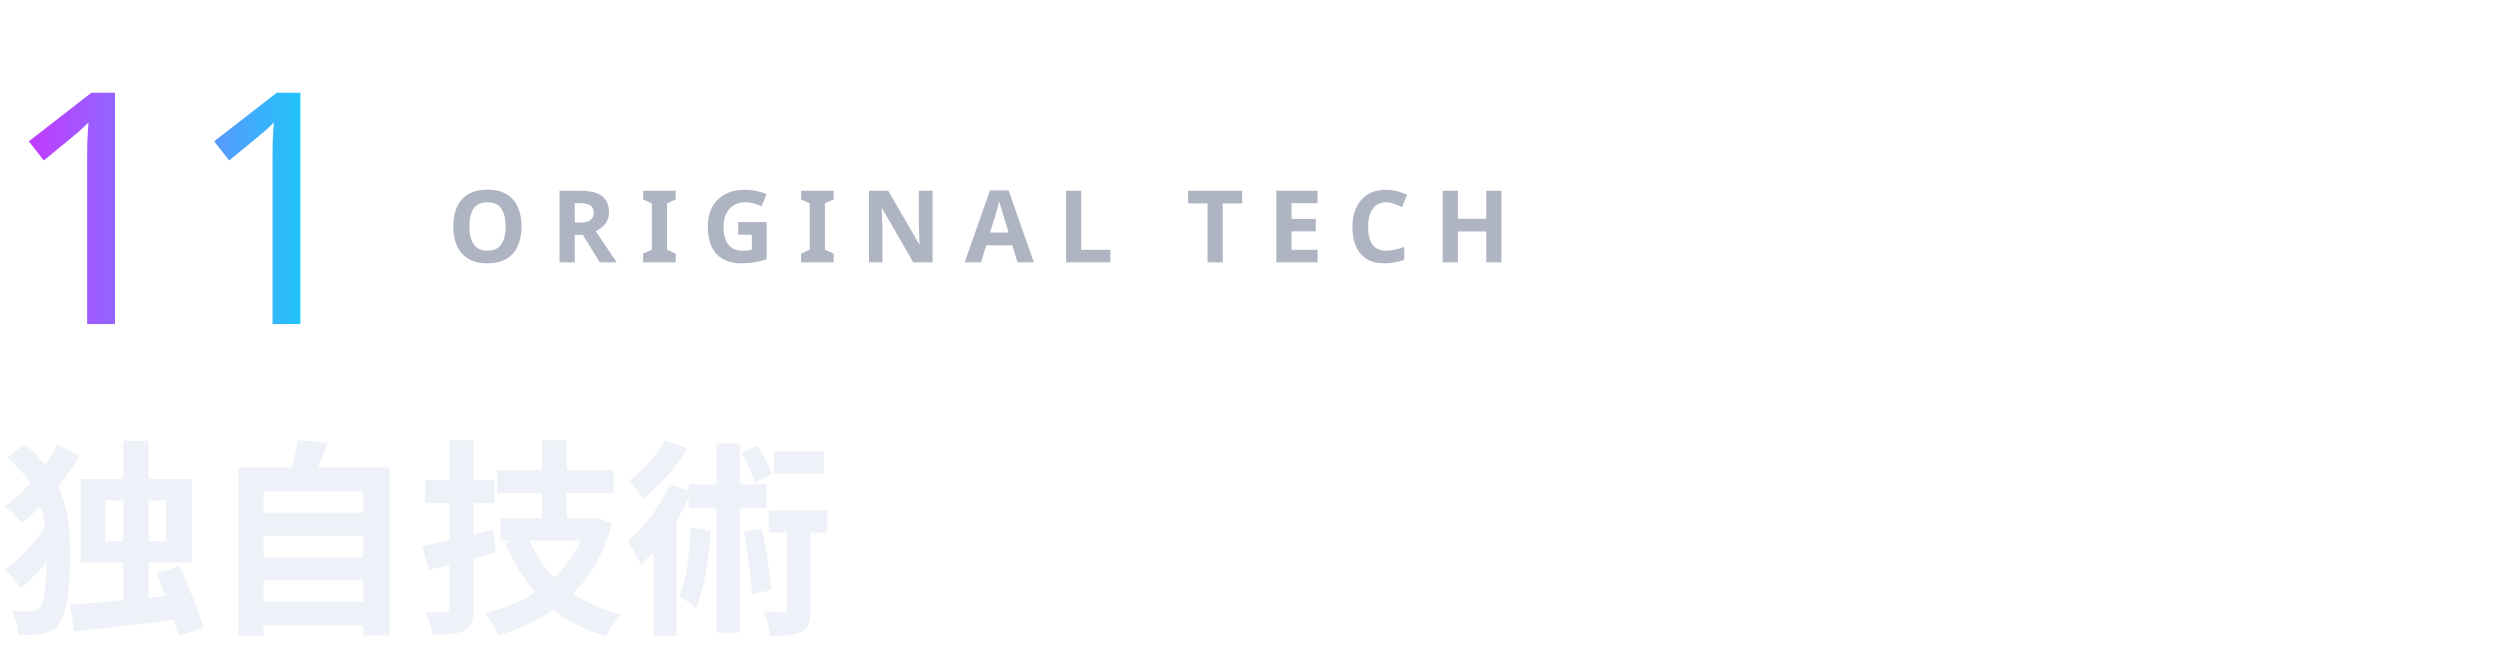
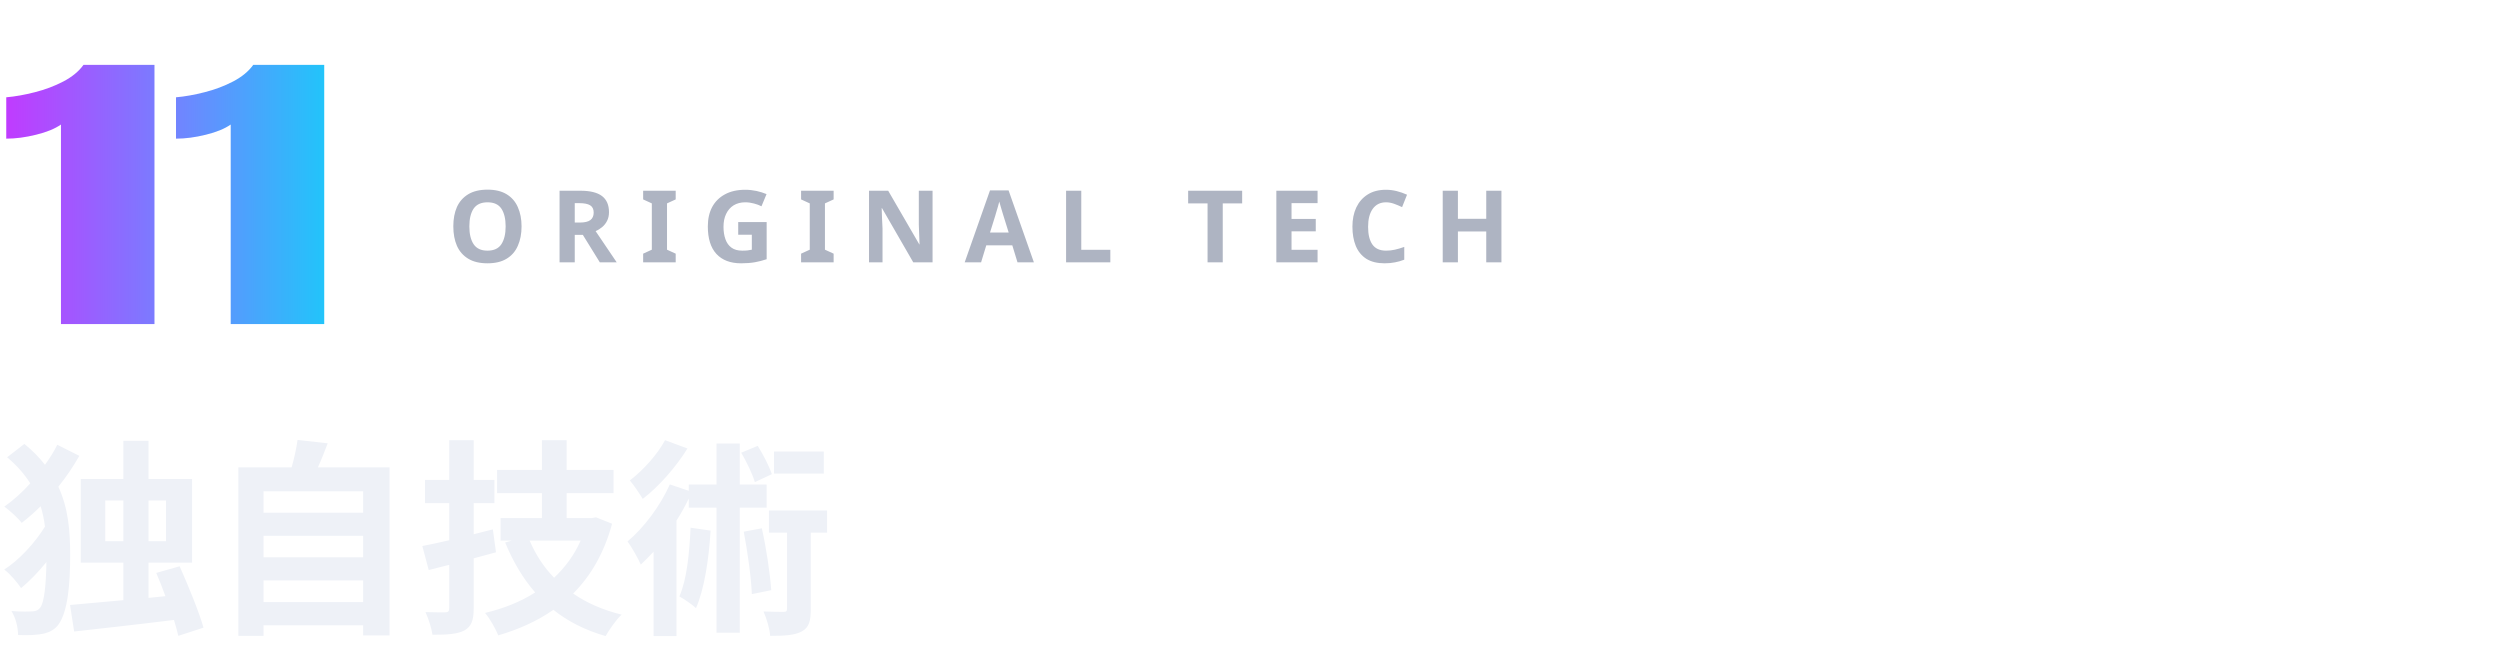
<svg xmlns="http://www.w3.org/2000/svg" viewBox="0 0 324 86" width="324" height="86" role="img">
  <defs>
    <filter id="glow" x="-30%" y="-30%" width="160%" height="160%">
-       <feGaussianBlur stdDeviation="1.6" result="b" />
-       <feMerge>
-         <feMergeNode in="b" />
-         <feMergeNode in="SourceGraphic" />
-       </feMerge>
+       <feGaussianBlur stdDeviation="1.6" />
    </filter>
    <linearGradient id="brand" x1="0" y1="0" x2="1" y2="0">
      <stop offset="0" stop-color="#C03BFF" />
      <stop offset=".55" stop-color="#6F86FF" />
      <stop offset="1" stop-color="#22C4FA" />
    </linearGradient>
    <linearGradient id="bg" x1="0" y1="0" x2="1" y2="1">
      <stop offset="0" stop-color="#141827" />
      <stop offset="1" stop-color="#231B35" />
    </linearGradient>
    <style>
.jp{font-family:'Hiragino Sans','Hiragino Kaku Gothic ProN','Yu Gothic UI','Yu Gothic','Meiryo','Noto Sans JP','Noto Sans CJK JP',sans-serif}
.disp{font-family:Impact,Haettenschweiler,'Anton','Arial Narrow Bold','Arial Black',sans-serif}
.gh{font-family:-apple-system,BlinkMacSystemFont,'Segoe UI','Noto Sans',Helvetica,Arial,sans-serif}
.rnd{font-family:RcRounded,'Hiragino Maru Gothic ProN','Yu Gothic UI','Noto Sans JP',sans-serif}
.hand{font-family:RcHand,'Hiragino Maru Gothic ProN','Yu Gothic UI','Noto Sans JP',sans-serif}
.mono{font-family:ui-monospace,SFMono-Regular,'Cascadia Mono',Consolas,'Liberation Mono',monospace}

@keyframes bob{0%,100%{transform:translateY(0)}50%{transform:translateY(-5px)}}
@keyframes blink{0%,90%,100%{transform:scaleY(1)}94%{transform:scaleY(.12)}}
@keyframes flow{to{stroke-dashoffset:-28}}
@keyframes pulse{0%,100%{opacity:.55}50%{opacity:1}}
.bob{animation:bob 2.6s ease-in-out infinite}
.eyes{transform-box:fill-box;transform-origin:center;animation:blink 4.8s infinite}
.flow{stroke-dasharray:6 8;animation:flow 1.1s linear infinite}
.pulse{animation:pulse 2.4s ease-in-out infinite}
@media (prefers-reduced-motion:reduce){.bob,.eyes,.flow,.pulse{animation:none}}
</style>
  </defs>
-   <text x="0" y="42" class="disp" font-size="42" font-weight="400" fill="url(#brand)" text-anchor="start" textLength="44" lengthAdjust="spacingAndGlyphs">11</text>
+   <path d="M7.9 42V16.14Q6.73 16.96 4.68 17.46Q2.63 17.97 0.81 17.97V12.61Q2.53 12.46 4.52 11.95Q6.5 11.45 8.21 10.56Q9.91 9.67 10.82 8.41H20.02V42ZM29.9 42V16.14Q28.73 16.96 26.68 17.46Q24.63 17.97 22.81 17.97V12.61Q24.53 12.46 26.52 11.95Q28.5 11.45 30.21 10.56Q31.91 9.67 32.82 8.41H42.02V42Z" fill="url(#brand)" />
  <text x="58" y="34" class="gh" font-size="13" font-weight="600" fill="#AEB4C2" text-anchor="start" letter-spacing="3">ORIGINAL TECH</text>
  <text x="0" y="80" class="gh" font-size="27" font-weight="600" fill="#EEF1F7" text-anchor="start">独自技術</text>
</svg>
